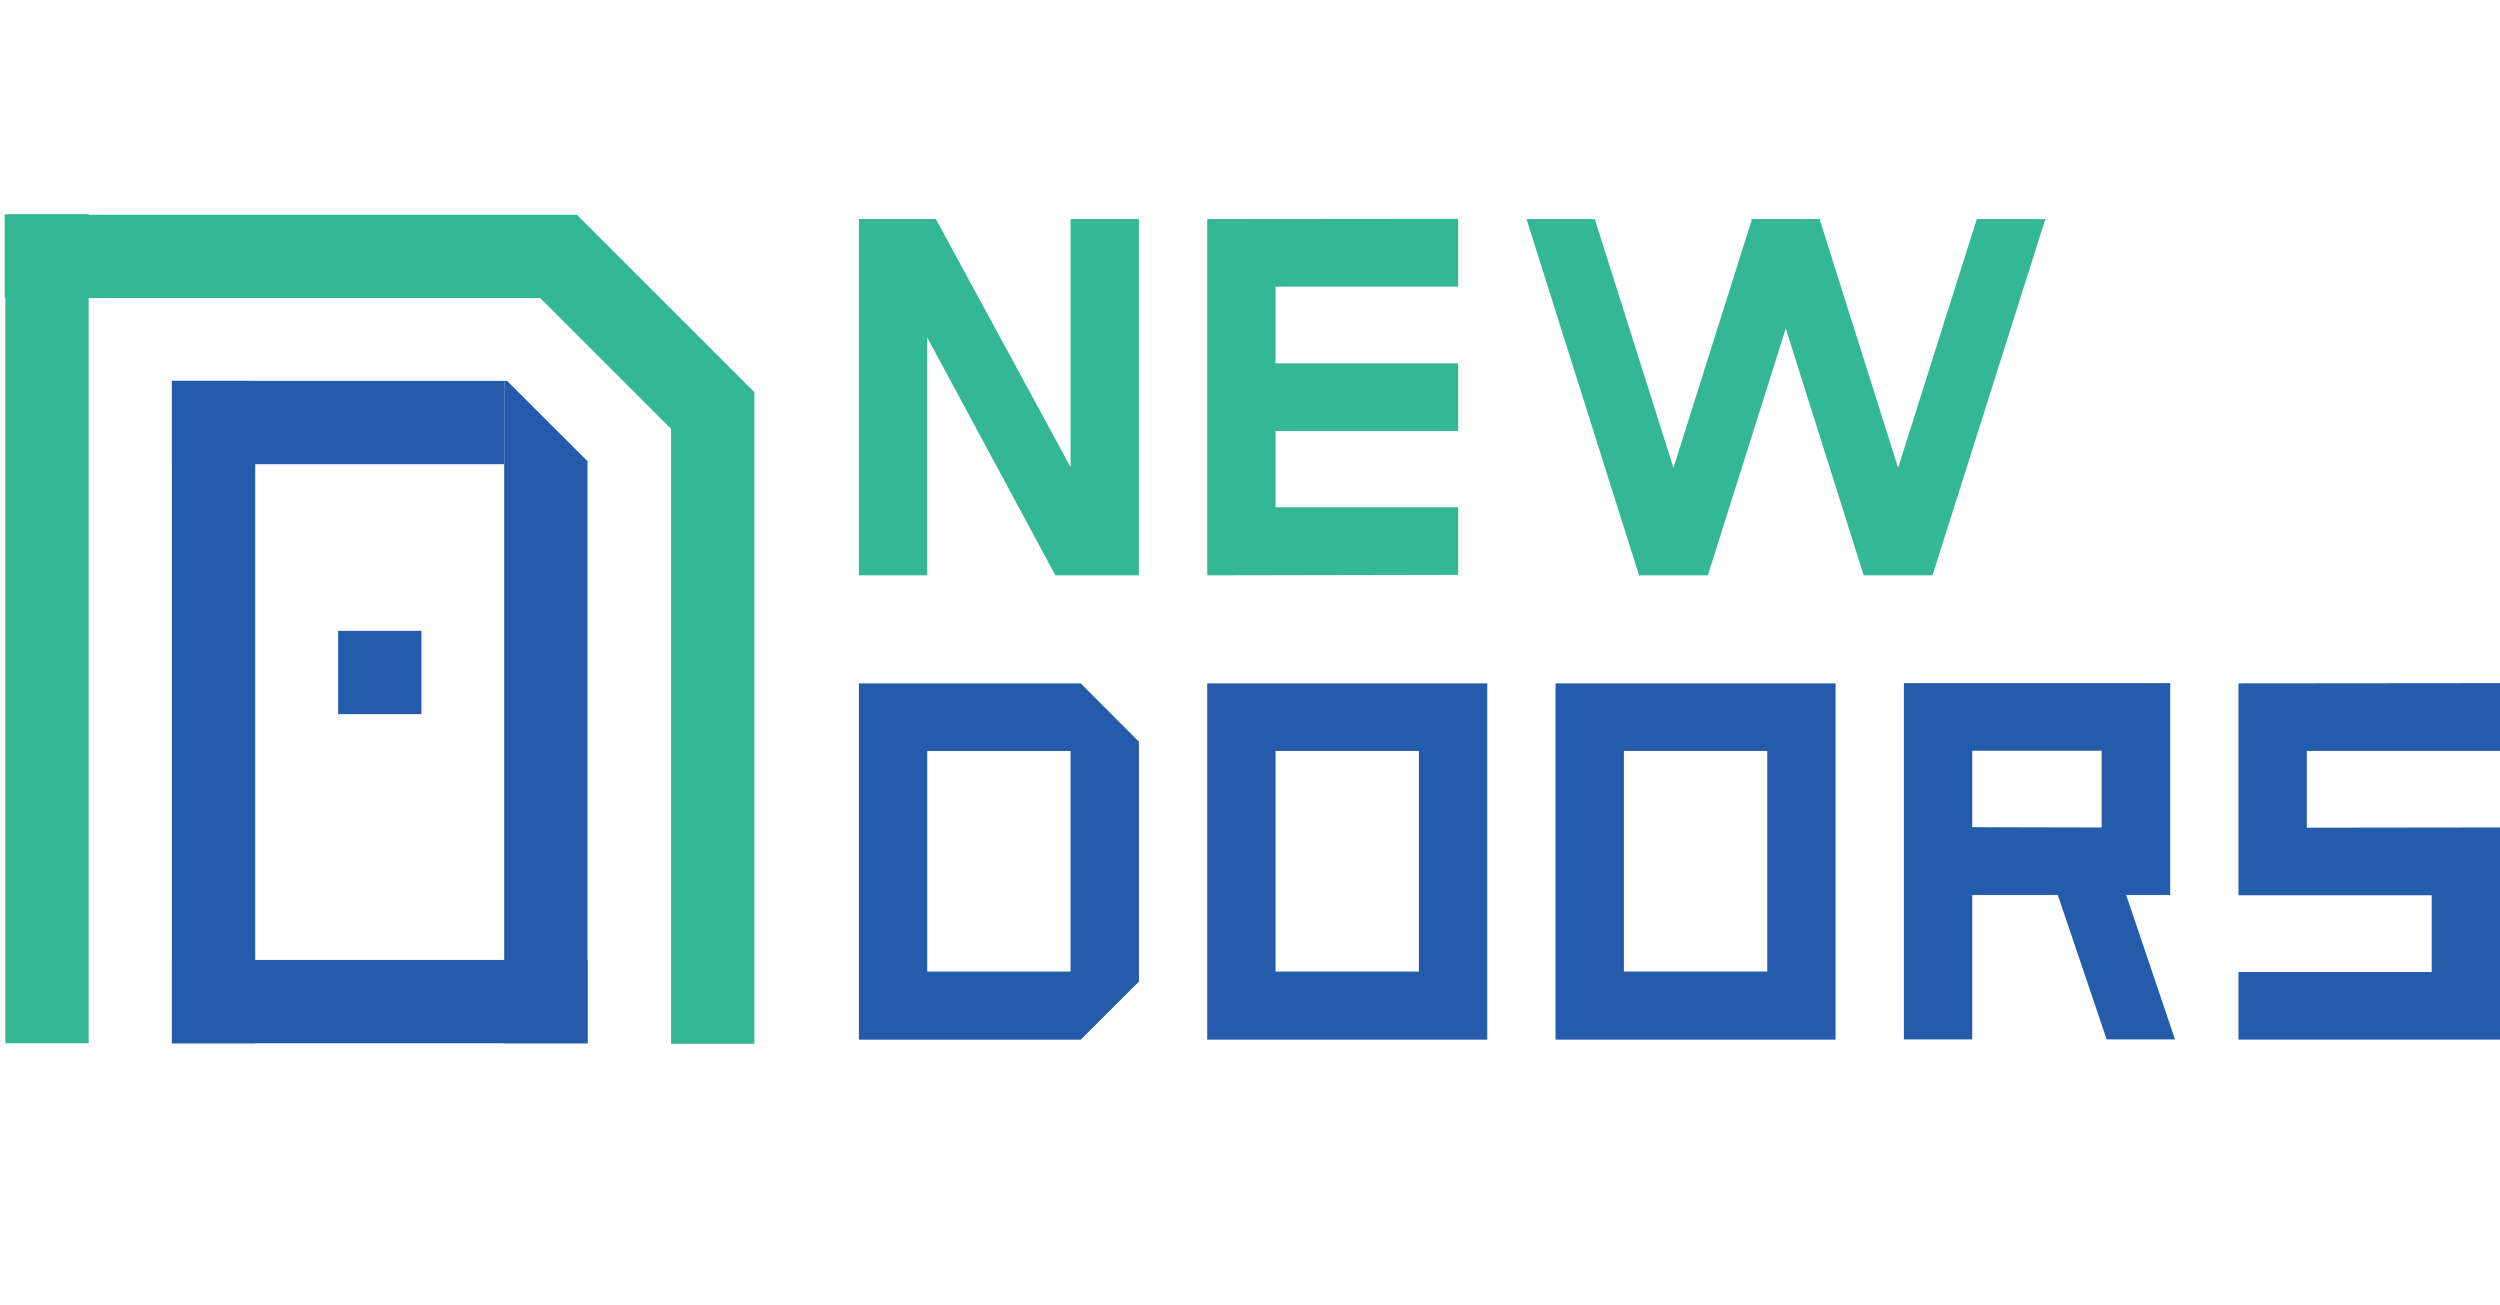
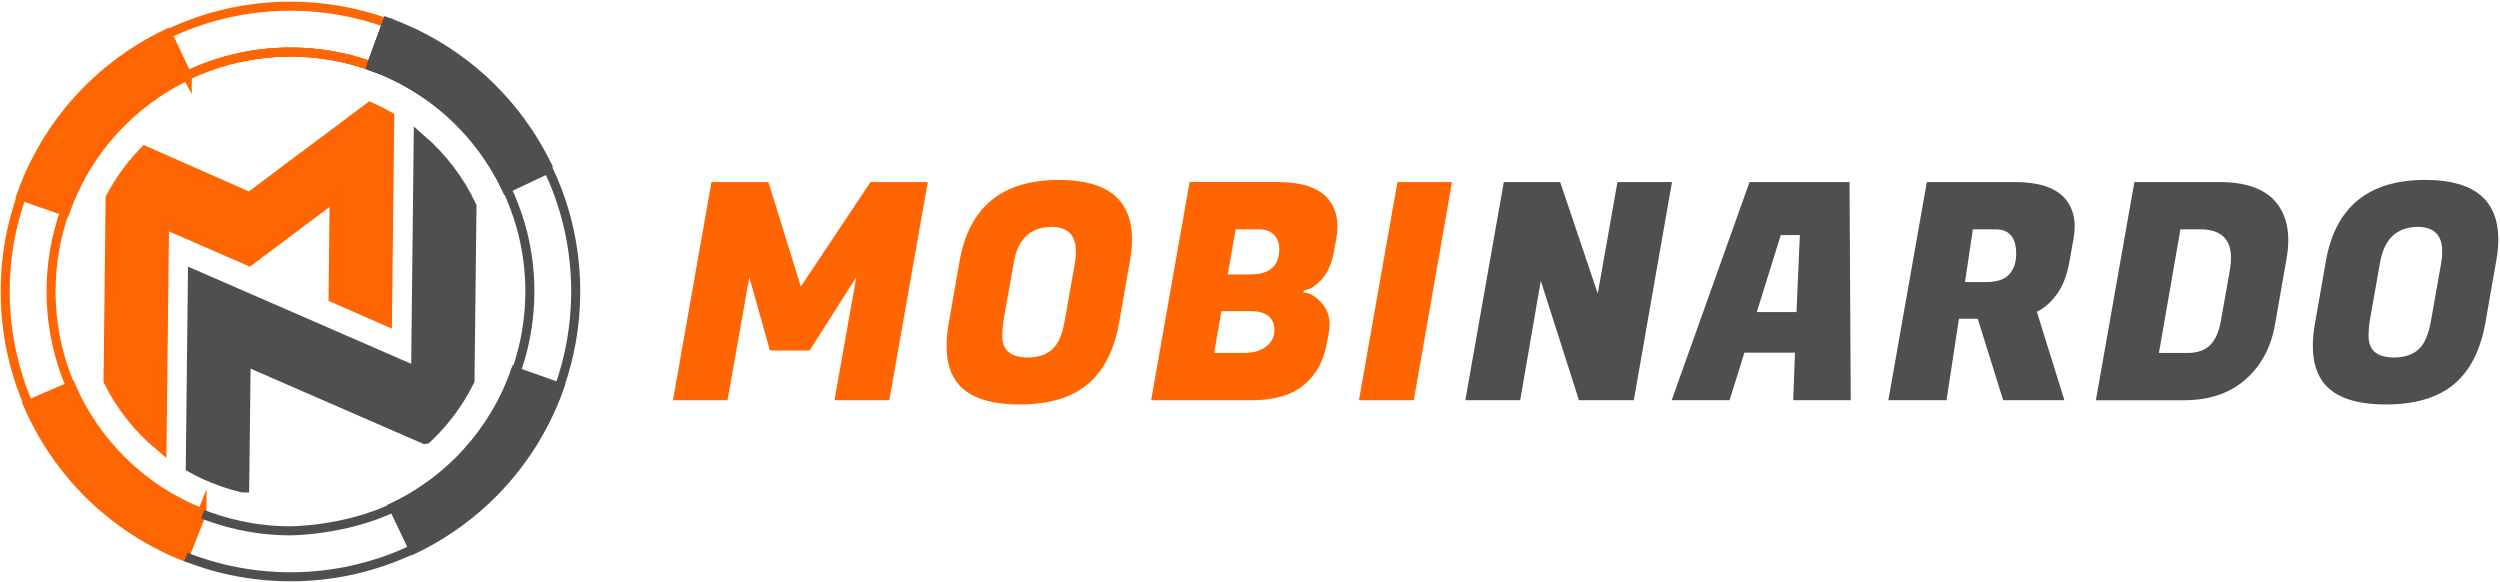
- <svg xmlns="http://www.w3.org/2000/svg" id="Layer_1" data-name="Layer 1" viewBox="0 0 920 480" version="1.1" width="920" height="480">
-   <defs id="defs1">
-     <style id="style1">
-       .cls-1 {
-         fill: #245baa;
-       }
- 
-       .cls-1, .cls-2 {
-         stroke-width: 0px;
-       }
- 
-       .cls-2 {
-         fill: #34b795;
-       }
-     </style>
-   </defs>
-   <g id="g1" transform="translate(-79.15,-302.919)">
-     <rect class="cls-2" x="81.13" y="381.76" width="30.66" height="305.09" id="rect1" />
-     <path class="cls-2" d="m 356.77,447.23 v 239.8 H 326.11 V 460.77 C 307.3,441.96 296.75,431.41 277.93,412.6 H 80.85 v -30.66 h 210.6 l 17.87,17.86 z" id="path1" />
-   </g>
-   <g id="g5" transform="translate(-79.15,-302.919)">
-     <rect class="cls-1" x="188.19" y="397.3" width="30.66" height="122.22" transform="rotate(-90,203.52,458.41)" id="rect2" />
-     <rect class="cls-1" x="142.41" y="443.08" width="30.66" height="243.77" id="rect3" />
-     <polygon class="cls-1" points="295.35,686.85 264.69,686.85 264.69,443.08 265.77,443.08 295.35,472.65 " id="polygon3" />
-     <rect class="cls-1" x="203.58" y="535.06" width="30.66" height="30.66" id="rect4" />
-     <rect class="cls-1" x="203.55" y="595.04" width="30.66" height="152.95" transform="rotate(-90,218.88,671.51)" id="rect5" />
-   </g>
-   <g id="g7" transform="translate(-79.15,-302.919)">
-     <path class="cls-2" d="m 473.12,474.81 v -91.27 h 25.14 V 514.65 H 467.54 L 420.36,427.1 v 87.55 H 395.22 V 383.54 h 28.33 l 49.58,91.27 z" id="path5" />
-     <path class="cls-2" d="m 523.41,383.54 92.33,-0.09 v 24.96 h -67.19 v 28.24 h 67.19 v 24.88 h -67.19 v 28.06 h 67.19 v 24.88 l -92.33,0.18 z" id="path6" />
-     <path class="cls-2" d="m 777.66,475.07 28.95,-91.54 h 25.23 L 790.32,514.64 H 765 l -28.68,-90.83 -28.68,90.83 H 682.32 L 640.89,383.53 h 25.14 l 28.95,91.54 28.77,-91.1 -0.18,-0.44 h 25.5 l -0.18,0.44 z" id="path7" />
-   </g>
-   <path class="cls-1" d="m 444.26,382.591 v -131.11 h 103.05 v 131.11 z m 25.14,-106.24 v 81.18 h 52.76 v -81.18 z" id="path8" />
-   <path class="cls-1" d="m 398.56,252.321 -0.85,-0.84 h -81.63 v 131.11 h 81.63 l 21.41,-21.36 v -88.28 l -20.57,-20.63 z m -4.59,105.22 h -52.75 v -81.18 h 52.75 z" id="path9" />
-   <path class="cls-1" d="m 572.44,382.591 v -131.11 h 103.05 v 131.11 z m 25.15,-106.24 v 81.18 h 52.76 v -81.18 z" id="path10" />
-   <path class="cls-1" d="m 823.77,329.471 v -77.99 l 96.23,-0.09 v 24.96 h -71.09 v 28.24 l 71.09,-0.09 v 78.08 h -96.23 v -24.88 h 71.09 v -28.24 h -71.09 z" id="path11" />
-   <path class="cls-1" d="m 800.4,382.501 -17.96,-53.12 h 16.2 v -77.99 h -98.01 v 131.11 h 25.15 v -53.12 h 31.51 l 17.96,53.12 z m -74.62,-106.23 h 47.63 v 28.24 l -47.63,-0.1 z" id="path12" />
+ <svg xmlns="http://www.w3.org/2000/svg" width="1246" height="290" viewBox="0 0 1246 290" fill="none">
+   <path d="M382.97 90.73L399.13 142.83L433.87 90.73H462.41L443.23 199.47H415.9L426.77 138.15L403.51 174.7H383.73L373.46 138.15L362.59 199.47H335.41L354.59 90.73H382.98H382.97Z" fill="#FF6500" />
+   <path d="M527.8 89.67C552.06 89.67 564.2 99.59 564.2 119.42C564.2 122.74 563.85 126.32 563.14 130.14L557.85 160.35C555.43 174.35 550.2 184.72 542.14 191.46C534.08 198.21 522.76 201.58 508.16 201.58C493.56 201.58 483.39 198.21 477.65 191.46C473.72 186.83 471.76 180.43 471.76 172.28C471.76 168.66 472.16 164.68 472.97 160.35L478.26 130.14C482.99 103.16 499.5 89.67 527.8 89.67ZM512.24 178.17C517.27 178.17 521.3 176.86 524.32 174.24C527.34 171.62 529.45 166.79 530.66 159.74L535.79 130.74C536.09 128.73 536.24 126.91 536.24 125.3C536.24 117.14 532.11 113.07 523.86 113.07C513.49 113.27 507.3 119.16 505.28 130.74L500.15 159.74C499.75 162.26 499.55 164.87 499.55 167.59C499.55 174.64 503.78 178.16 512.24 178.16V178.17Z" fill="#FF6500" />
+   <path d="M636.68 90.73C648.16 90.73 656.31 93.25 661.15 98.28C664.77 102.11 666.59 106.94 666.59 112.78C666.59 114.79 666.39 116.91 665.99 119.12L664.63 126.37C663.52 132.11 661.38 136.59 658.21 139.81C655.04 143.03 652.25 144.64 649.83 144.64L649.68 145.85C652.5 145.85 655.37 147.41 658.29 150.53C661.21 153.65 662.67 157.33 662.67 161.55C662.67 163.26 662.47 165.08 662.07 166.99L661.16 171.67C659.55 180.33 655.7 187.13 649.61 192.06C643.52 196.99 635.04 199.46 624.16 199.46H573.72L592.9 90.72H636.7L636.68 90.73ZM623.09 155.07H608.74L605.12 175.91H620.07C624.7 175.91 628.38 174.83 631.1 172.66C633.82 170.5 635.18 167.85 635.18 164.73C635.18 158.29 631.15 155.06 623.1 155.06L623.09 155.07ZM627.17 114.29H615.84L611.91 136.79H623.09C632.76 136.79 637.59 132.56 637.59 124.1C637.59 121.18 636.71 118.81 634.95 117C633.19 115.19 630.59 114.28 627.17 114.28V114.29Z" fill="#FF6500" />
+   <path d="M723.67 90.73L704.64 199.47H677.3L696.48 90.73H723.66H723.67Z" fill="#FF6500" />
+   <path d="M833.32 90.73L814.29 199.47H786.96L767.93 139.97L757.66 199.47H730.32L749.5 90.73H777.59L796.32 146.31L806.14 90.73H833.32Z" fill="#4F4F4F" />
+   <path d="M893.72 199.47L894.63 175.76H869.41L862.01 199.47H833.16L871.97 90.73H921.81L922.41 199.47H893.72ZM887.53 117.16L875.6 155.52H895.38L897.04 117.16H887.53Z" fill="#4F4F4F" />
+   <path d="M1004.12 90.73C1015.6 90.73 1023.75 93.25 1028.59 98.28C1032.21 102.11 1034.03 106.94 1034.03 112.78C1034.03 114.79 1033.83 116.91 1033.43 119.12L1031.32 130.9C1030.11 137.45 1028.02 142.73 1025.05 146.76C1022.08 150.79 1018.78 153.66 1015.16 155.37L1028.9 199.47H998.39L985.7 158.85H976.34L970.15 199.47H941.15L960.33 90.73H1004.13H1004.12ZM994.61 114.29H983.28L979.35 140.57H989.92C995.25 140.57 999.08 139.29 1001.4 136.72C1003.72 134.15 1004.87 130.75 1004.87 126.53C1004.87 118.37 1001.45 114.3 994.6 114.3L994.61 114.29Z" fill="#4F4F4F" />
+   <path d="M1106.06 90.73C1119.25 90.73 1128.66 94.05 1134.3 100.7C1138.43 105.74 1140.49 112.03 1140.49 119.58C1140.49 122.3 1140.24 125.17 1139.74 128.19L1133.85 161.87C1131.83 173.25 1126.9 182.36 1119.05 189.21C1111.2 196.06 1101.03 199.48 1088.54 199.48H1044.59L1063.77 90.74H1106.06V90.73ZM1096.55 114.29H1086.73L1076.01 175.91H1090.36C1095.09 175.91 1098.79 174.63 1101.46 172.06C1104.13 169.49 1105.96 165.29 1106.97 159.45L1111.35 134.68C1111.75 132.47 1111.95 130.45 1111.95 128.64C1111.95 119.08 1106.82 114.29 1096.54 114.29H1096.55Z" fill="#4F4F4F" />
+   <path d="M1208.76 89.67C1233.02 89.67 1245.16 99.59 1245.16 119.42C1245.16 122.74 1244.81 126.32 1244.1 130.14L1238.81 160.35C1236.39 174.35 1231.16 184.72 1223.1 191.46C1215.04 198.21 1203.72 201.58 1189.12 201.58C1174.52 201.58 1164.35 198.21 1158.61 191.46C1154.68 186.83 1152.72 180.43 1152.72 172.28C1152.72 168.66 1153.12 164.68 1153.93 160.35L1159.22 130.14C1163.95 103.16 1180.46 89.67 1208.76 89.67ZM1193.2 178.17C1198.23 178.17 1202.26 176.86 1205.28 174.24C1208.3 171.62 1210.41 166.79 1211.62 159.74L1216.75 130.74C1217.05 128.73 1217.2 126.91 1217.2 125.3C1217.2 117.14 1213.07 113.07 1204.82 113.07C1194.45 113.27 1188.26 119.16 1186.24 130.74L1181.11 159.74C1180.71 162.26 1180.51 164.87 1180.51 167.59C1180.51 174.64 1184.74 178.16 1193.2 178.16V178.17Z" fill="#4F4F4F" />
+   <path d="M192.79 11.43L190.3 18.38L184.9 32.89C172.37 28.39 158.85 25.96 144.76 25.96C126.32 25.96 108.83 30.17 93.22 37.64L83.38 17.01C101.95 8.1 122.79 3.09 144.75 3.09C161.62 3.09 177.78 6.02 192.78 11.43H192.79Z" stroke="#FF6500" stroke-width="4.51" stroke-miterlimit="10" />
+   <path d="M92.65 277.57C92.46 277.51 92.27 277.43 92.08 277.35C91.51 277.13 90.95 276.9 90.37 276.66C90.35 276.66 90.31 276.64 90.29 276.64C81.55 272.99 73.27 268.53 65.5 263.31L65.24 263.13C62.45 261.22 59.69 259.22 57.05 257.15C52.55 253.63 48.27 249.83 44.23 245.78C41.74 243.28 39.34 240.71 37.04 238.02C27.68 227.16 19.92 214.89 14.17 201.55C12.21 197.05 10.5 192.45 9.02 187.73V187.68C4.83 174.27 2.58 160.02 2.58 145.25C2.58 128.58 5.45 112.56 10.74 97.7C15.59 84.01 22.49 71.3 31.05 59.92C35.07 54.55 39.47 49.48 44.23 44.76C47.2 41.76 50.32 38.91 53.57 36.2L59.02 31.86L59.42 31.56C66.86 25.96 74.88 21.07 83.38 16.99L93.22 37.62C108.83 30.14 126.31 25.94 144.76 25.94C158.85 25.94 172.37 28.38 184.9 32.87" stroke="#FF6500" stroke-width="4.51" stroke-miterlimit="10" />
+   <path d="M101.05 256.32C100.86 256.24 100.67 256.16 100.48 256.08C100.03 255.9 99.57 255.73 99.12 255.54C99.1 255.54 99.06 255.52 99.04 255.52C91.72 252.46 84.76 248.71 78.25 244.33L78.03 244.19C77.89 244.09 77.76 244 77.62 243.9C75.42 242.4 73.25 240.82 71.16 239.18C67.38 236.21 63.78 233.03 60.4 229.63C58.31 227.54 56.29 225.37 54.36 223.13C53.31 221.9 52.27 220.66 51.28 219.4C44.78 211.22 39.32 202.18 35.15 192.48C33.52 188.73 32.09 184.88 30.85 180.92V180.87C27.34 169.63 25.45 157.66 25.45 145.26C25.45 131.25 27.87 117.79 32.3 105.3C36.38 93.84 42.15 83.17 49.32 73.64C52.7 69.14 56.4 64.89 60.4 60.92C62.89 58.42 65.5 56.01 68.23 53.75L72.82 50.12L73.14 49.86C79.39 45.16 86.12 41.06 93.23 37.63" stroke="#FF6500" stroke-width="4.51" stroke-miterlimit="10" />
+   <path d="M193.32 58.65L193.28 59.76L192.17 158.92L177.56 152.5L166.96 147.88L167.48 100.34L167.53 96.7L124.12 129.23L81.07 110.48L79.81 221.46C69.53 212.81 60.96 202.08 54.81 189.77V189.74L55.83 98.85C59.4 92.06 63.76 85.7 68.78 79.93L72.08 76.32L72.32 76.07L124.45 99.09L148.47 81.09L184.48 54.17C187.51 55.5 190.45 56.99 193.32 58.64V58.65Z" fill="#FF6703" stroke="#FF6500" stroke-width="6.4" stroke-miterlimit="10" />
+   <path d="M234.28 102.89L233.29 189.62C228 200.25 220.86 209.86 212.21 217.98L211.72 218.06L121.74 178.87L121.13 232.64V232.76L121.01 242.25C120.99 242.25 120.96 242.25 120.95 242.25C114.5 240.7 108.27 238.54 102.32 235.79L102.12 235.7C99.97 234.69 97.85 233.62 95.79 232.47L96.85 137.75L120.45 148.01L121.97 148.67L177.75 172.97L208.08 186.18L209.22 84.89H209.2L209.37 70.01C219.73 78.99 228.29 90.13 234.28 102.88V102.89Z" fill="#4F4F4F" stroke="#4F4F4F" stroke-width="6.4" stroke-miterlimit="10" />
+   <path d="M100.67 255.62L92.05 277.41C74.13 270.32 58.47 260.01 45.43 247.38C45.41 247.38 45.39 247.34 45.37 247.34C38.59 240.73 32.52 233.54 27.23 225.83L27.05 225.59C25.15 222.78 23.32 219.91 21.63 217.01C18.74 212.07 16.15 206.96 13.89 201.71L35.39 192.41C37.27 196.79 39.44 201.05 41.86 205.18C43.27 207.61 44.8 210 46.38 212.34L46.53 212.55C50.95 218.99 56.02 225 61.68 230.51C61.7 230.51 61.72 230.55 61.74 230.55C72.63 241.1 85.71 249.72 100.67 255.63V255.62Z" fill="#FF6703" stroke="#FF6500" stroke-width="4.51" stroke-miterlimit="10" />
+   <path d="M93.32 37.83C89 39.87 84.82 42.2 80.79 44.76C78.41 46.26 76.09 47.87 73.81 49.54L73.6 49.7C67.34 54.35 61.5 59.65 56.21 65.5C56.21 65.53 56.18 65.55 56.18 65.56C46.04 76.83 37.91 90.24 32.56 105.4L32.3 105.3L10.75 97.71L10.46 97.6C16.88 79.43 26.61 63.39 38.74 49.89C38.76 49.87 38.79 49.84 38.79 49.83C45.15 42.82 52.1 36.49 59.62 30.91L59.84 30.72C62.58 28.71 65.39 26.78 68.22 25C73.05 21.92 78.06 19.15 83.22 16.7L83.38 17.02L93.22 37.65L93.32 37.84V37.83Z" fill="#FF6703" stroke="#FF6500" stroke-width="4.51" stroke-miterlimit="10" />
+   <path d="M256.77 185.16L278.86 192.96C272.44 211.13 262.71 227.16 250.57 240.66C250.57 240.68 250.54 240.71 250.53 240.72C244.17 247.74 237.22 254.07 229.7 259.65L229.46 259.83C226.72 261.84 223.93 263.77 221.08 265.56C216.25 268.63 211.24 271.41 206.08 273.86L195.99 252.72C200.3 250.67 204.48 248.35 208.51 245.79C210.88 244.29 213.22 242.68 215.5 241.01L215.71 240.85C221.98 236.2 227.8 230.9 233.09 225.04C233.09 225.02 233.13 225 233.13 224.98C243.27 213.71 251.4 200.31 256.75 185.15L256.77 185.16Z" fill="#4F4F4F" stroke="#4F4F4F" stroke-width="4.51" stroke-miterlimit="10" />
+   <path d="M93.22 37.64C108.83 30.16 126.31 25.96 144.76 25.96C158.8 25.96 172.27 28.38 184.75 32.85" stroke="#FF6500" stroke-width="4.51" stroke-miterlimit="10" />
+   <path d="M184.21 32.76C184.34 32.81 184.9 33.01 185.03 33.06C187.98 34.15 187.77 34.07 188.23 34.24C190.07 34.92 189.87 34.81 190.65 35.11C191.63 35.49 192.32 35.79 193.38 36.27C195.28 37.13 197.13 38.02 198.98 38.96C199.62 39.26 200.24 39.6 200.85 39.93C201.47 40.26 202.08 40.6 202.7 40.93C205.14 42.3 207.55 43.75 209.89 45.28C210.48 45.66 211.09 46.05 211.66 46.44V46.46C211.9 46.6 212.14 46.76 212.36 46.92H212.38C213.07 47.38 213.74 47.86 214.39 48.35C214.68 48.54 214.96 48.75 215.25 48.97C215.71 49.29 216.16 49.62 216.6 49.97C217.3 50.5 218.02 51.04 218.7 51.6C218.97 51.81 219.23 52.01 219.48 52.22C219.81 52.49 220.15 52.76 220.47 53.03C221.94 54.23 223.37 55.45 224.77 56.74C224.79 56.76 224.82 56.77 224.83 56.79C225.56 57.46 226.28 58.13 227 58.81C227.72 59.48 228.42 60.16 229.1 60.87V60.89C231.63 63.38 234.01 65.99 236.29 68.72C236.8 69.33 237.29 69.93 237.77 70.54C243.54 77.7 248.5 85.54 252.51 93.94C255.32 99.81 257.64 105.96 259.48 112.3C262.48 122.76 264.09 133.8 264.09 145.23C264.09 159.27 261.67 172.74 257.19 185.26C253.44 195.81 248.25 205.68 241.84 214.62C238 219.96 233.76 224.97 229.14 229.6C223.75 234.97 217.87 239.85 211.54 244.14C206.65 247.46 201.51 250.4 196.14 252.97C171.89 264.55 144.76 264.56 144.76 264.56C125.82 264.56 110.64 260.04 101.05 256.29" stroke="#4F4F4F" stroke-width="4.51" stroke-miterlimit="10" />
+   <path d="M184.9 32.89C186.7 28.05 188.5 23.22 190.3 18.38L192.79 11.43C192.79 11.43 192.85 11.43 192.87 11.45C203.31 15.21 213.19 20.17 222.34 26.15C226.31 28.72 230.12 31.47 233.79 34.46C237.82 37.68 241.65 41.11 245.27 44.76C248.27 47.72 251.12 50.85 253.83 54.1C261.48 63.23 268.02 73.36 273.2 84.24C276.53 91.21 279.31 98.49 281.47 106.03C285.04 118.5 286.94 131.66 286.94 145.28C286.94 162 284.05 178.04 278.75 192.93C274.27 205.54 268.07 217.29 260.43 227.97C255.86 234.33 250.82 240.29 245.29 245.82C238.88 252.23 231.87 258.03 224.33 263.15C218.51 267.09 212.39 270.59 206 273.65C187.46 282.5 166.69 287.47 144.77 287.47C128.79 287.47 115.95 284.78 107.93 282.63C101.65 280.95 96.47 279.09 92.66 277.58" stroke="#4F4F4F" stroke-width="4.51" stroke-miterlimit="10" />
+   <path d="M273.51 84.09L273.19 84.23L252.52 93.97L252.33 94.07C250.31 89.75 247.99 85.56 245.46 81.51C243.96 79.13 242.37 76.79 240.71 74.51L240.55 74.29C239.66 73.08 238.73 71.87 237.78 70.69C235.09 67.29 232.18 64.03 229.11 60.93C228.41 60.23 227.71 59.54 227.01 58.86C226.29 58.17 225.58 57.5 224.84 56.84C224.82 56.82 224.79 56.81 224.78 56.79C223.38 55.51 221.94 54.27 220.48 53.08C219.89 52.59 219.32 52.12 218.71 51.65C218.02 51.09 217.31 50.55 216.61 50.02C216.16 49.67 215.7 49.33 215.26 49.02C214.97 48.8 214.69 48.59 214.4 48.4C213.75 47.91 213.08 47.44 212.39 46.97H212.37C212.15 46.81 211.91 46.65 211.67 46.49C208.78 44.53 205.8 42.68 202.71 40.97C202.1 40.62 201.48 40.28 200.86 39.97C200.25 39.64 199.63 39.3 198.99 39C197.16 38.04 195.29 37.17 193.39 36.31C192.5 35.93 191.59 35.53 190.66 35.15C189.88 34.82 189.08 34.5 188.28 34.19C187.21 33.78 186.14 33.36 185.06 32.98L190.3 18.41L192.79 11.46L192.98 10.93C192.98 10.93 193.03 10.95 193.06 10.96C211.15 17.48 227.11 27.27 240.53 39.46C240.55 39.46 240.58 39.49 240.59 39.49C247.57 45.88 253.87 52.88 259.42 60.42L259.6 60.66C261.59 63.42 263.51 66.22 265.29 69.06C268.33 73.91 271.09 78.93 273.52 84.11L273.51 84.09Z" fill="#4F4F4F" stroke="#4F4F4F" stroke-width="4.51" stroke-miterlimit="10" />
</svg>
